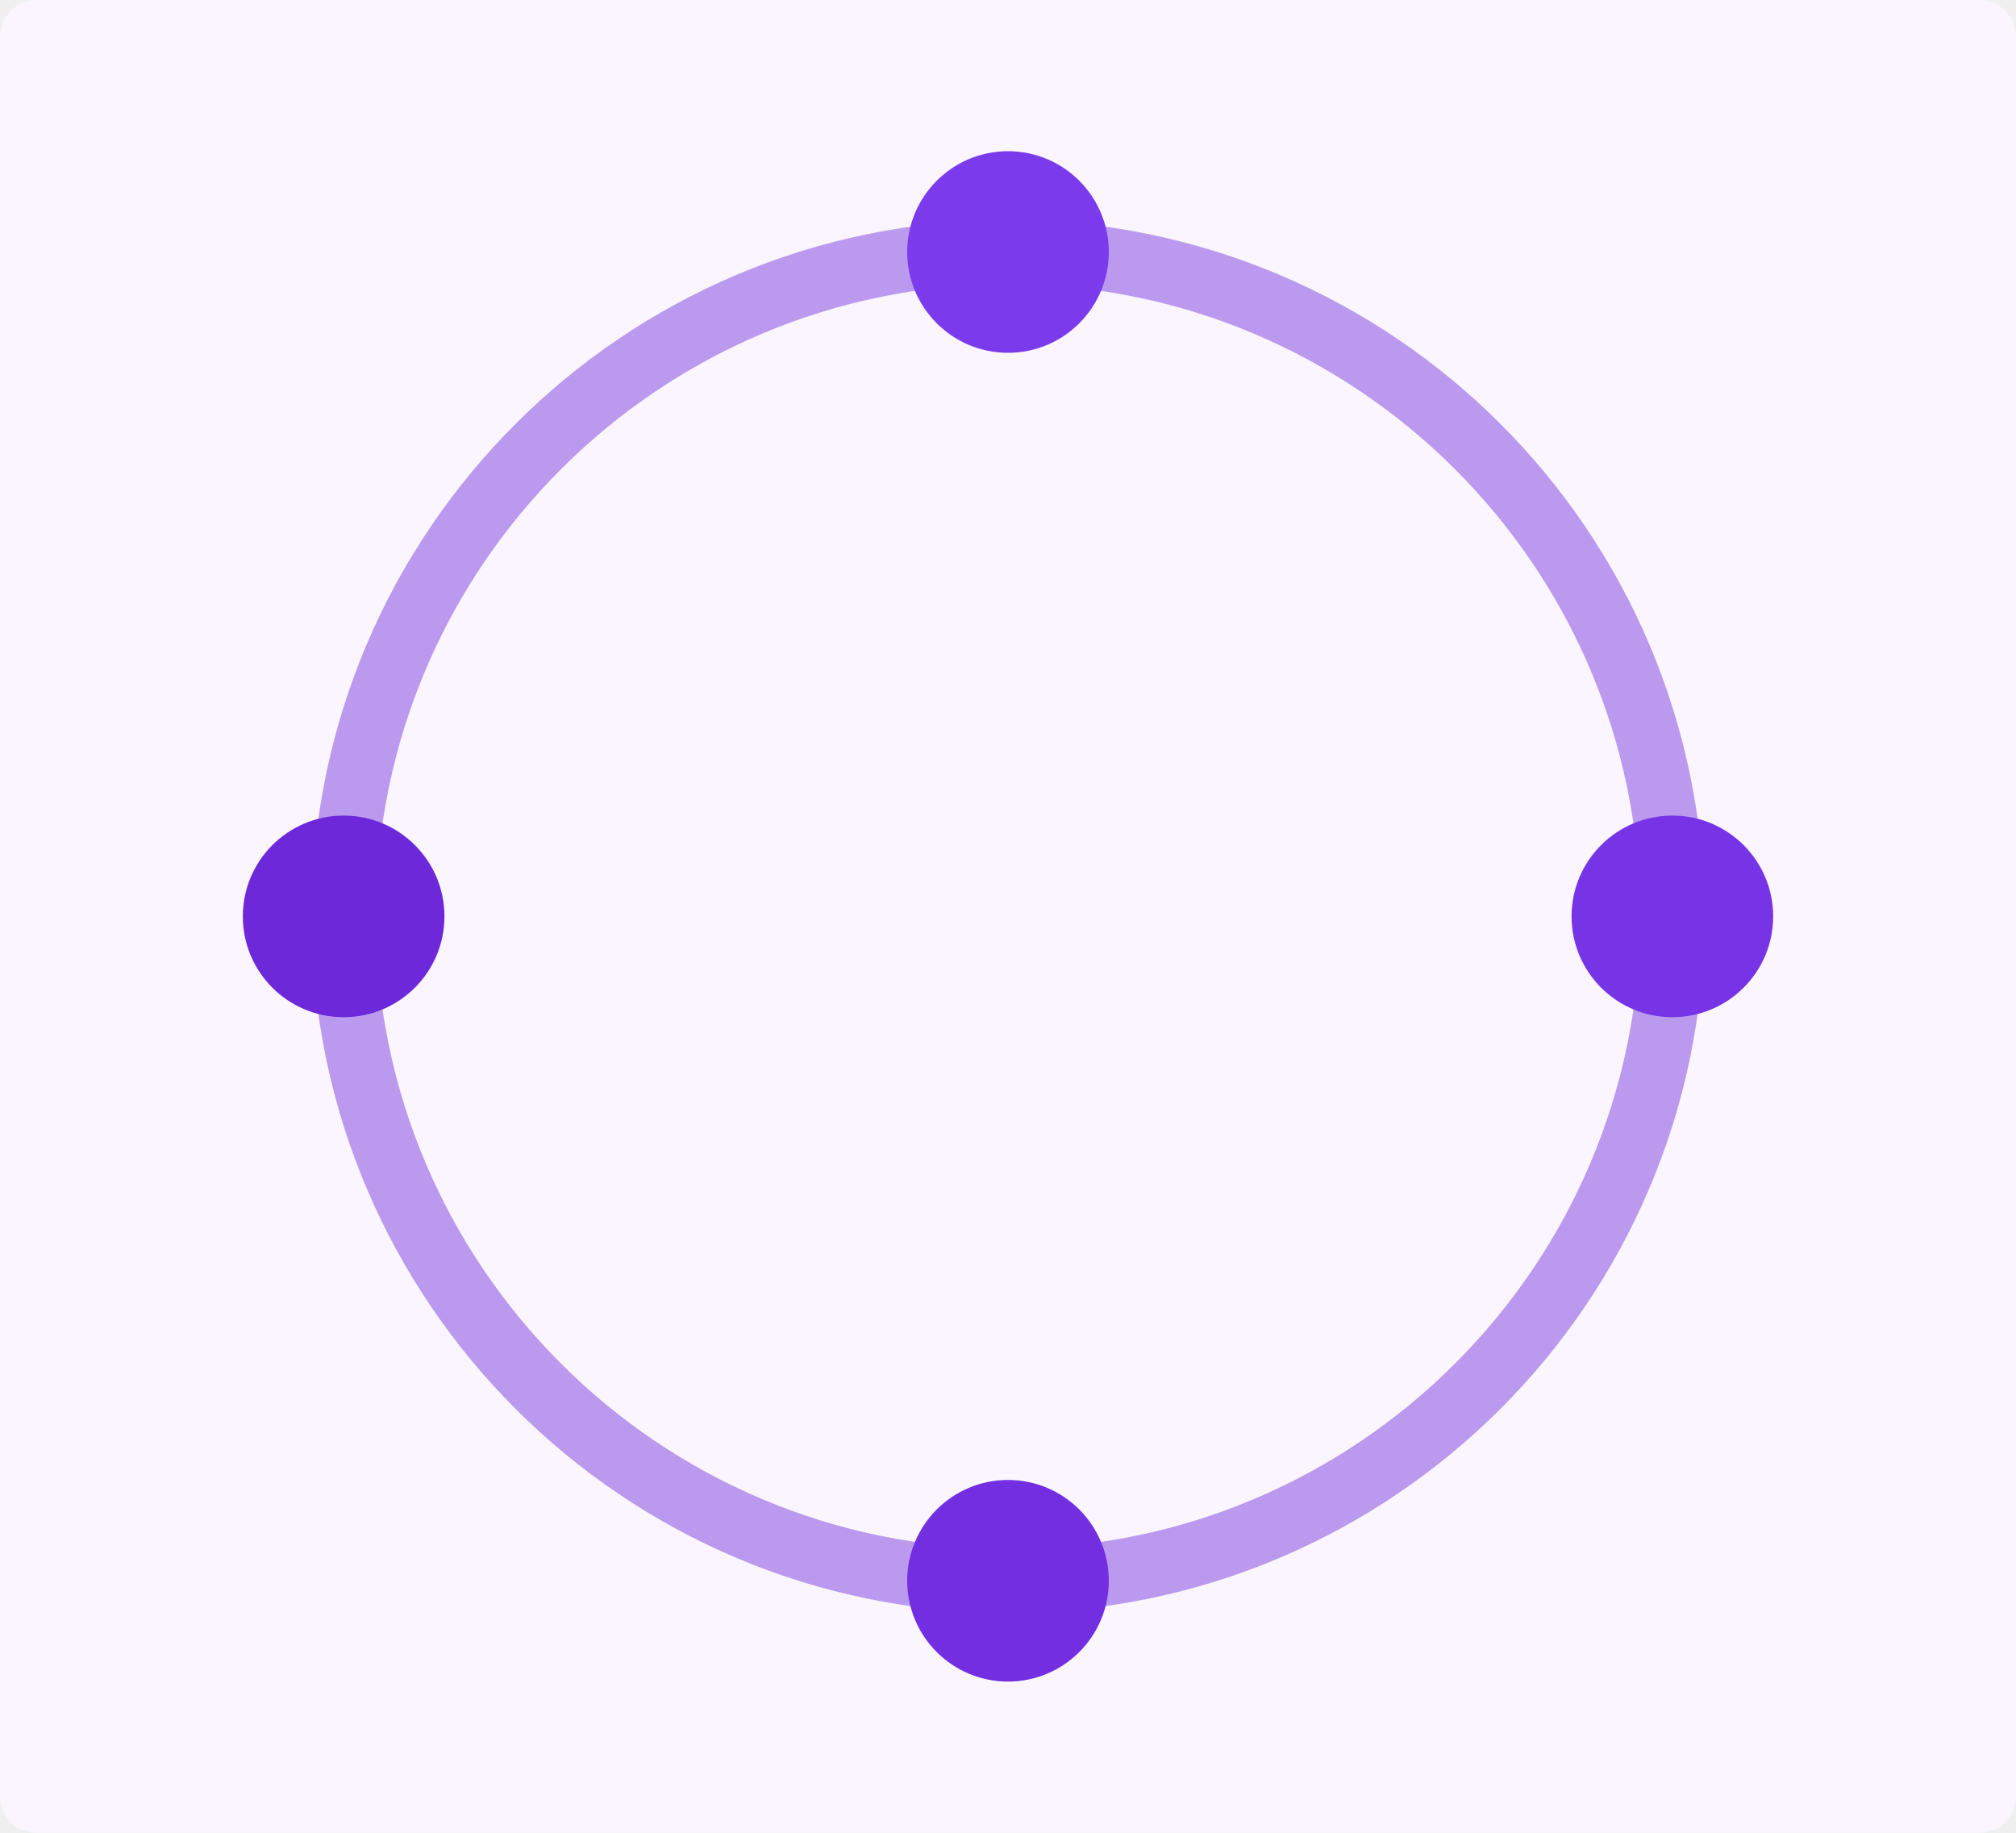
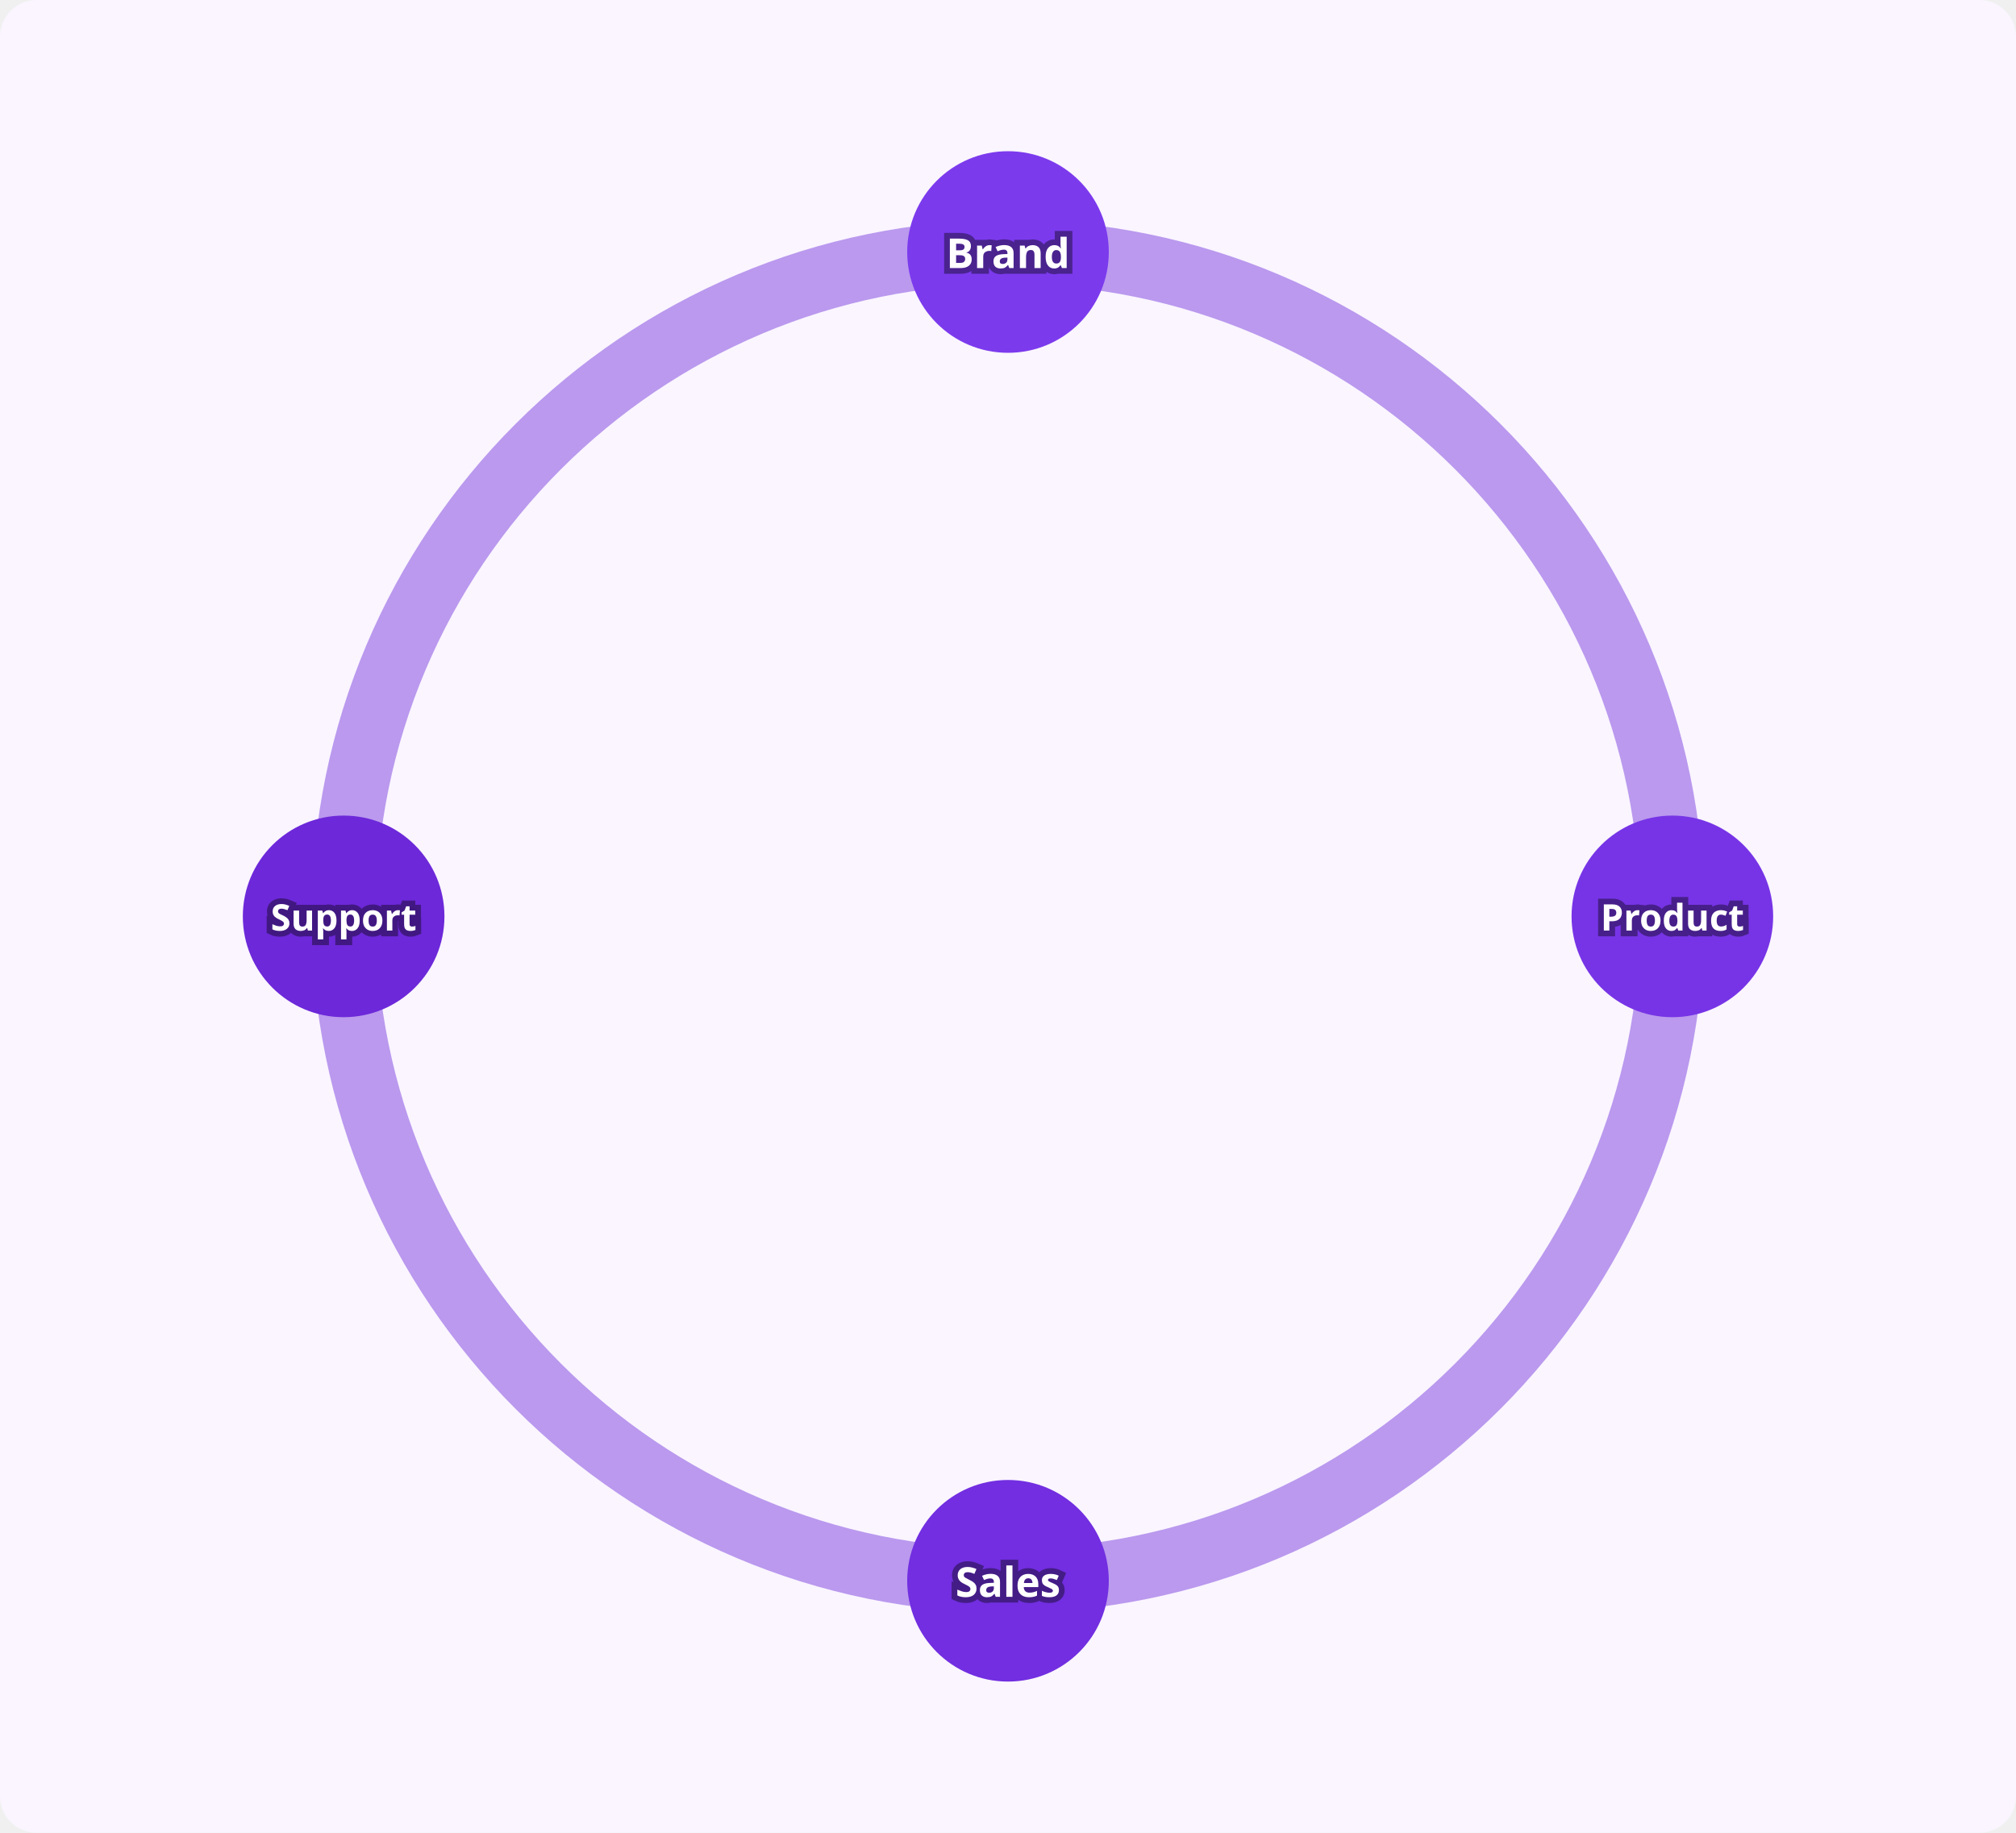
- <svg xmlns="http://www.w3.org/2000/svg" viewBox="0 0 440 400" style="width:100%;height:auto">
+ <svg xmlns="http://www.w3.org/2000/svg" data-mdart-scope="mdart-s1rvgz3m" viewBox="0 0 440 400" style="width:100%;height:auto">
  <rect width="440" height="400" fill="#faf5ff" rx="8" />
+   <style>@keyframes mdart-s1rvgz3m-mdart-enter{from{opacity:0}to{opacity:1}}@keyframes mdart-s1rvgz3m-mdart-bar-grow{from{transform:matrix(0,0,0,1,0,0)}to{transform:matrix(1,0,0,1,0,0)}}@keyframes mdart-s1rvgz3m-mdart-stroke-grow{from{stroke-dashoffset:1}to{stroke-dashoffset:0}}@keyframes mdart-s1rvgz3m-mdart-marker-pop{from{opacity:0}to{opacity:1}}@keyframes mdart-s1rvgz3m-mdart-loop{0%,100%{transform:scale(1.03)}18.1%{transform:scale(1)}94.4%{transform:scale(1)}}@keyframes mdart-s1rvgz3m-mdart-bright-loop{0%,100%{filter:brightness(1.4) saturate(1.25) drop-shadow(0 0 6px rgba(255,255,255,.4))}18.1%{filter:brightness(1) saturate(1)}94.4%{filter:brightness(1) saturate(1)}}[data-mdart-scope="mdart-s1rvgz3m"] .mdart-n0{transform-box:fill-box;transform-origin:50% 50%;animation:mdart-s1rvgz3m-mdart-loop 9000ms ease-in-out 3876ms infinite,mdart-s1rvgz3m-mdart-enter 576ms ease-out 0ms 1 both}[data-mdart-scope="mdart-s1rvgz3m"] .mdart-n0 rect:not(.mdart-no-glow),[data-mdart-scope="mdart-s1rvgz3m"] .mdart-n0 circle:not(.mdart-no-glow),[data-mdart-scope="mdart-s1rvgz3m"] .mdart-n0 polygon:not(.mdart-no-glow),[data-mdart-scope="mdart-s1rvgz3m"] .mdart-n0 ellipse:not(.mdart-no-glow){animation:mdart-s1rvgz3m-mdart-bright-loop 9000ms ease-in-out 3876ms infinite}[data-mdart-scope="mdart-s1rvgz3m"] .mdart-n0 .mdart-glow-text{animation:mdart-s1rvgz3m-mdart-bright-loop 9000ms ease-in-out 3876ms infinite}[data-mdart-scope="mdart-s1rvgz3m"] .mdart-n0 .mdart-glow-stroke{animation:mdart-s1rvgz3m-mdart-bright-loop 9000ms ease-in-out 3876ms infinite}[data-mdart-scope="mdart-s1rvgz3m"] .mdart-n0 .mdart-bar-grow{transform-box:fill-box;transform-origin:left center;animation:mdart-s1rvgz3m-mdart-bar-grow 900ms ease-out 432ms 1 both}[data-mdart-scope="mdart-s1rvgz3m"] .mdart-n0 .mdart-stroke-grow{stroke-dasharray:1;stroke-dashoffset:1;animation:mdart-s1rvgz3m-mdart-stroke-grow 900ms ease-out 432ms 1 both}[data-mdart-scope="mdart-s1rvgz3m"] .mdart-n0 .mdart-marker-pop{opacity:0;animation:mdart-s1rvgz3m-mdart-marker-pop 180ms ease-out 1332ms 1 both}[data-mdart-scope="mdart-s1rvgz3m"] .mdart-arr-n0{animation:mdart-s1rvgz3m-mdart-enter 576ms ease-out 0ms 1 both}[data-mdart-scope="mdart-s1rvgz3m"] .mdart-n1{transform-box:fill-box;transform-origin:50% 50%;animation:mdart-s1rvgz3m-mdart-loop 9000ms ease-in-out 5676ms infinite,mdart-s1rvgz3m-mdart-enter 576ms ease-out 800ms 1 both}[data-mdart-scope="mdart-s1rvgz3m"] .mdart-n1 rect:not(.mdart-no-glow),[data-mdart-scope="mdart-s1rvgz3m"] .mdart-n1 circle:not(.mdart-no-glow),[data-mdart-scope="mdart-s1rvgz3m"] .mdart-n1 polygon:not(.mdart-no-glow),[data-mdart-scope="mdart-s1rvgz3m"] .mdart-n1 ellipse:not(.mdart-no-glow){animation:mdart-s1rvgz3m-mdart-bright-loop 9000ms ease-in-out 5676ms infinite}[data-mdart-scope="mdart-s1rvgz3m"] .mdart-n1 .mdart-glow-text{animation:mdart-s1rvgz3m-mdart-bright-loop 9000ms ease-in-out 5676ms infinite}[data-mdart-scope="mdart-s1rvgz3m"] .mdart-n1 .mdart-glow-stroke{animation:mdart-s1rvgz3m-mdart-bright-loop 9000ms ease-in-out 5676ms infinite}[data-mdart-scope="mdart-s1rvgz3m"] .mdart-n1 .mdart-bar-grow{transform-box:fill-box;transform-origin:left center;animation:mdart-s1rvgz3m-mdart-bar-grow 900ms ease-out 1232ms 1 both}[data-mdart-scope="mdart-s1rvgz3m"] .mdart-n1 .mdart-stroke-grow{stroke-dasharray:1;stroke-dashoffset:1;animation:mdart-s1rvgz3m-mdart-stroke-grow 900ms ease-out 1232ms 1 both}[data-mdart-scope="mdart-s1rvgz3m"] .mdart-n1 .mdart-marker-pop{opacity:0;animation:mdart-s1rvgz3m-mdart-marker-pop 180ms ease-out 2132ms 1 both}[data-mdart-scope="mdart-s1rvgz3m"] .mdart-arr-n1{animation:mdart-s1rvgz3m-mdart-enter 576ms ease-out 800ms 1 both}[data-mdart-scope="mdart-s1rvgz3m"] .mdart-n2{transform-box:fill-box;transform-origin:50% 50%;animation:mdart-s1rvgz3m-mdart-loop 9000ms ease-in-out 7476ms infinite,mdart-s1rvgz3m-mdart-enter 576ms ease-out 1600ms 1 both}[data-mdart-scope="mdart-s1rvgz3m"] .mdart-n2 rect:not(.mdart-no-glow),[data-mdart-scope="mdart-s1rvgz3m"] .mdart-n2 circle:not(.mdart-no-glow),[data-mdart-scope="mdart-s1rvgz3m"] .mdart-n2 polygon:not(.mdart-no-glow),[data-mdart-scope="mdart-s1rvgz3m"] .mdart-n2 ellipse:not(.mdart-no-glow){animation:mdart-s1rvgz3m-mdart-bright-loop 9000ms ease-in-out 7476ms infinite}[data-mdart-scope="mdart-s1rvgz3m"] .mdart-n2 .mdart-glow-text{animation:mdart-s1rvgz3m-mdart-bright-loop 9000ms ease-in-out 7476ms infinite}[data-mdart-scope="mdart-s1rvgz3m"] .mdart-n2 .mdart-glow-stroke{animation:mdart-s1rvgz3m-mdart-bright-loop 9000ms ease-in-out 7476ms infinite}[data-mdart-scope="mdart-s1rvgz3m"] .mdart-n2 .mdart-bar-grow{transform-box:fill-box;transform-origin:left center;animation:mdart-s1rvgz3m-mdart-bar-grow 900ms ease-out 2032ms 1 both}[data-mdart-scope="mdart-s1rvgz3m"] .mdart-n2 .mdart-stroke-grow{stroke-dasharray:1;stroke-dashoffset:1;animation:mdart-s1rvgz3m-mdart-stroke-grow 900ms ease-out 2032ms 1 both}[data-mdart-scope="mdart-s1rvgz3m"] .mdart-n2 .mdart-marker-pop{opacity:0;animation:mdart-s1rvgz3m-mdart-marker-pop 180ms ease-out 2932ms 1 both}[data-mdart-scope="mdart-s1rvgz3m"] .mdart-arr-n2{animation:mdart-s1rvgz3m-mdart-enter 576ms ease-out 1600ms 1 both}[data-mdart-scope="mdart-s1rvgz3m"] .mdart-n3{transform-box:fill-box;transform-origin:50% 50%;animation:mdart-s1rvgz3m-mdart-loop 9000ms ease-in-out 9276ms infinite,mdart-s1rvgz3m-mdart-enter 576ms ease-out 2400ms 1 both}[data-mdart-scope="mdart-s1rvgz3m"] .mdart-n3 rect:not(.mdart-no-glow),[data-mdart-scope="mdart-s1rvgz3m"] .mdart-n3 circle:not(.mdart-no-glow),[data-mdart-scope="mdart-s1rvgz3m"] .mdart-n3 polygon:not(.mdart-no-glow),[data-mdart-scope="mdart-s1rvgz3m"] .mdart-n3 ellipse:not(.mdart-no-glow){animation:mdart-s1rvgz3m-mdart-bright-loop 9000ms ease-in-out 9276ms infinite}[data-mdart-scope="mdart-s1rvgz3m"] .mdart-n3 .mdart-glow-text{animation:mdart-s1rvgz3m-mdart-bright-loop 9000ms ease-in-out 9276ms infinite}[data-mdart-scope="mdart-s1rvgz3m"] .mdart-n3 .mdart-glow-stroke{animation:mdart-s1rvgz3m-mdart-bright-loop 9000ms ease-in-out 9276ms infinite}[data-mdart-scope="mdart-s1rvgz3m"] .mdart-n3 .mdart-bar-grow{transform-box:fill-box;transform-origin:left center;animation:mdart-s1rvgz3m-mdart-bar-grow 900ms ease-out 2832ms 1 both}[data-mdart-scope="mdart-s1rvgz3m"] .mdart-n3 .mdart-stroke-grow{stroke-dasharray:1;stroke-dashoffset:1;animation:mdart-s1rvgz3m-mdart-stroke-grow 900ms ease-out 2832ms 1 both}[data-mdart-scope="mdart-s1rvgz3m"] .mdart-n3 .mdart-marker-pop{opacity:0;animation:mdart-s1rvgz3m-mdart-marker-pop 180ms ease-out 3732ms 1 both}[data-mdart-scope="mdart-s1rvgz3m"] .mdart-arr-n3{animation:mdart-s1rvgz3m-mdart-enter 576ms ease-out 2400ms 1 both}</style>
  <circle cx="220" cy="200" r="145" fill="none" stroke="#6d28d9" stroke-width="14" opacity="0.45" />
-   <circle cx="220.0" cy="55.0" r="22" fill="#7c3aed" />
-   <text x="220.0" y="59.0" text-anchor="middle" font-size="9" fill="#ffffff" stroke="#000000" stroke-opacity="0.4" stroke-width="2.5" paint-order="stroke fill" font-family="system-ui,sans-serif" font-weight="600" />
-   <circle cx="365.0" cy="200.0" r="22" fill="#7734e6" />
-   <text x="365.0" y="204.0" text-anchor="middle" font-size="9" fill="#ffffff" stroke="#000000" stroke-opacity="0.4" stroke-width="2.5" paint-order="stroke fill" font-family="system-ui,sans-serif" font-weight="600" />
-   <circle cx="220.0" cy="345.0" r="22" fill="#722ee0" />
-   <text x="220.0" y="349.0" text-anchor="middle" font-size="9" fill="#ffffff" stroke="#000000" stroke-opacity="0.4" stroke-width="2.5" paint-order="stroke fill" font-family="system-ui,sans-serif" font-weight="600" />
-   <circle cx="75.0" cy="200.0" r="22" fill="#6d28d9" />
-   <text x="75.0" y="204.0" text-anchor="middle" font-size="9" fill="#ffffff" stroke="#000000" stroke-opacity="0.4" stroke-width="2.5" paint-order="stroke fill" font-family="system-ui,sans-serif" font-weight="600" />
+   <g class="mdart-n0">
+     <circle cx="220.0" cy="55.0" r="22" fill="#7c3aed" />
+     <text x="220.0" y="58.5" text-anchor="middle" font-size="9" fill="#ffffff" stroke="#000000" stroke-opacity="0.4" stroke-width="2.5" paint-order="stroke fill" font-family="'Noto Sans', 'Noto Sans CJK', Inter, -apple-system, BlinkMacSystemFont, 'Segoe UI', Roboto, 'Helvetica Neue', Arial, sans-serif" font-weight="600">
+       <tspan>Brand</tspan>
+     </text>
+   </g>
+   <g class="mdart-n1">
+     <circle cx="365.0" cy="200.0" r="22" fill="#7734e6" />
+     <text x="365.0" y="203.1" text-anchor="middle" font-size="8" fill="#ffffff" stroke="#000000" stroke-opacity="0.4" stroke-width="2.5" paint-order="stroke fill" font-family="'Noto Sans', 'Noto Sans CJK', Inter, -apple-system, BlinkMacSystemFont, 'Segoe UI', Roboto, 'Helvetica Neue', Arial, sans-serif" font-weight="600">
+       <tspan>Product</tspan>
+     </text>
+   </g>
+   <g class="mdart-n2">
+     <circle cx="220.0" cy="345.0" r="22" fill="#722ee0" />
+     <text x="220.0" y="348.5" text-anchor="middle" font-size="9" fill="#ffffff" stroke="#000000" stroke-opacity="0.4" stroke-width="2.5" paint-order="stroke fill" font-family="'Noto Sans', 'Noto Sans CJK', Inter, -apple-system, BlinkMacSystemFont, 'Segoe UI', Roboto, 'Helvetica Neue', Arial, sans-serif" font-weight="600">
+       <tspan>Sales</tspan>
+     </text>
+   </g>
+   <g class="mdart-n3">
+     <circle cx="75.0" cy="200.0" r="22" fill="#6d28d9" />
+     <text x="75.0" y="203.1" text-anchor="middle" font-size="8" fill="#ffffff" stroke="#000000" stroke-opacity="0.4" stroke-width="2.5" paint-order="stroke fill" font-family="'Noto Sans', 'Noto Sans CJK', Inter, -apple-system, BlinkMacSystemFont, 'Segoe UI', Roboto, 'Helvetica Neue', Arial, sans-serif" font-weight="600">
+       <tspan>Support</tspan>
+     </text>
+   </g>
</svg>
